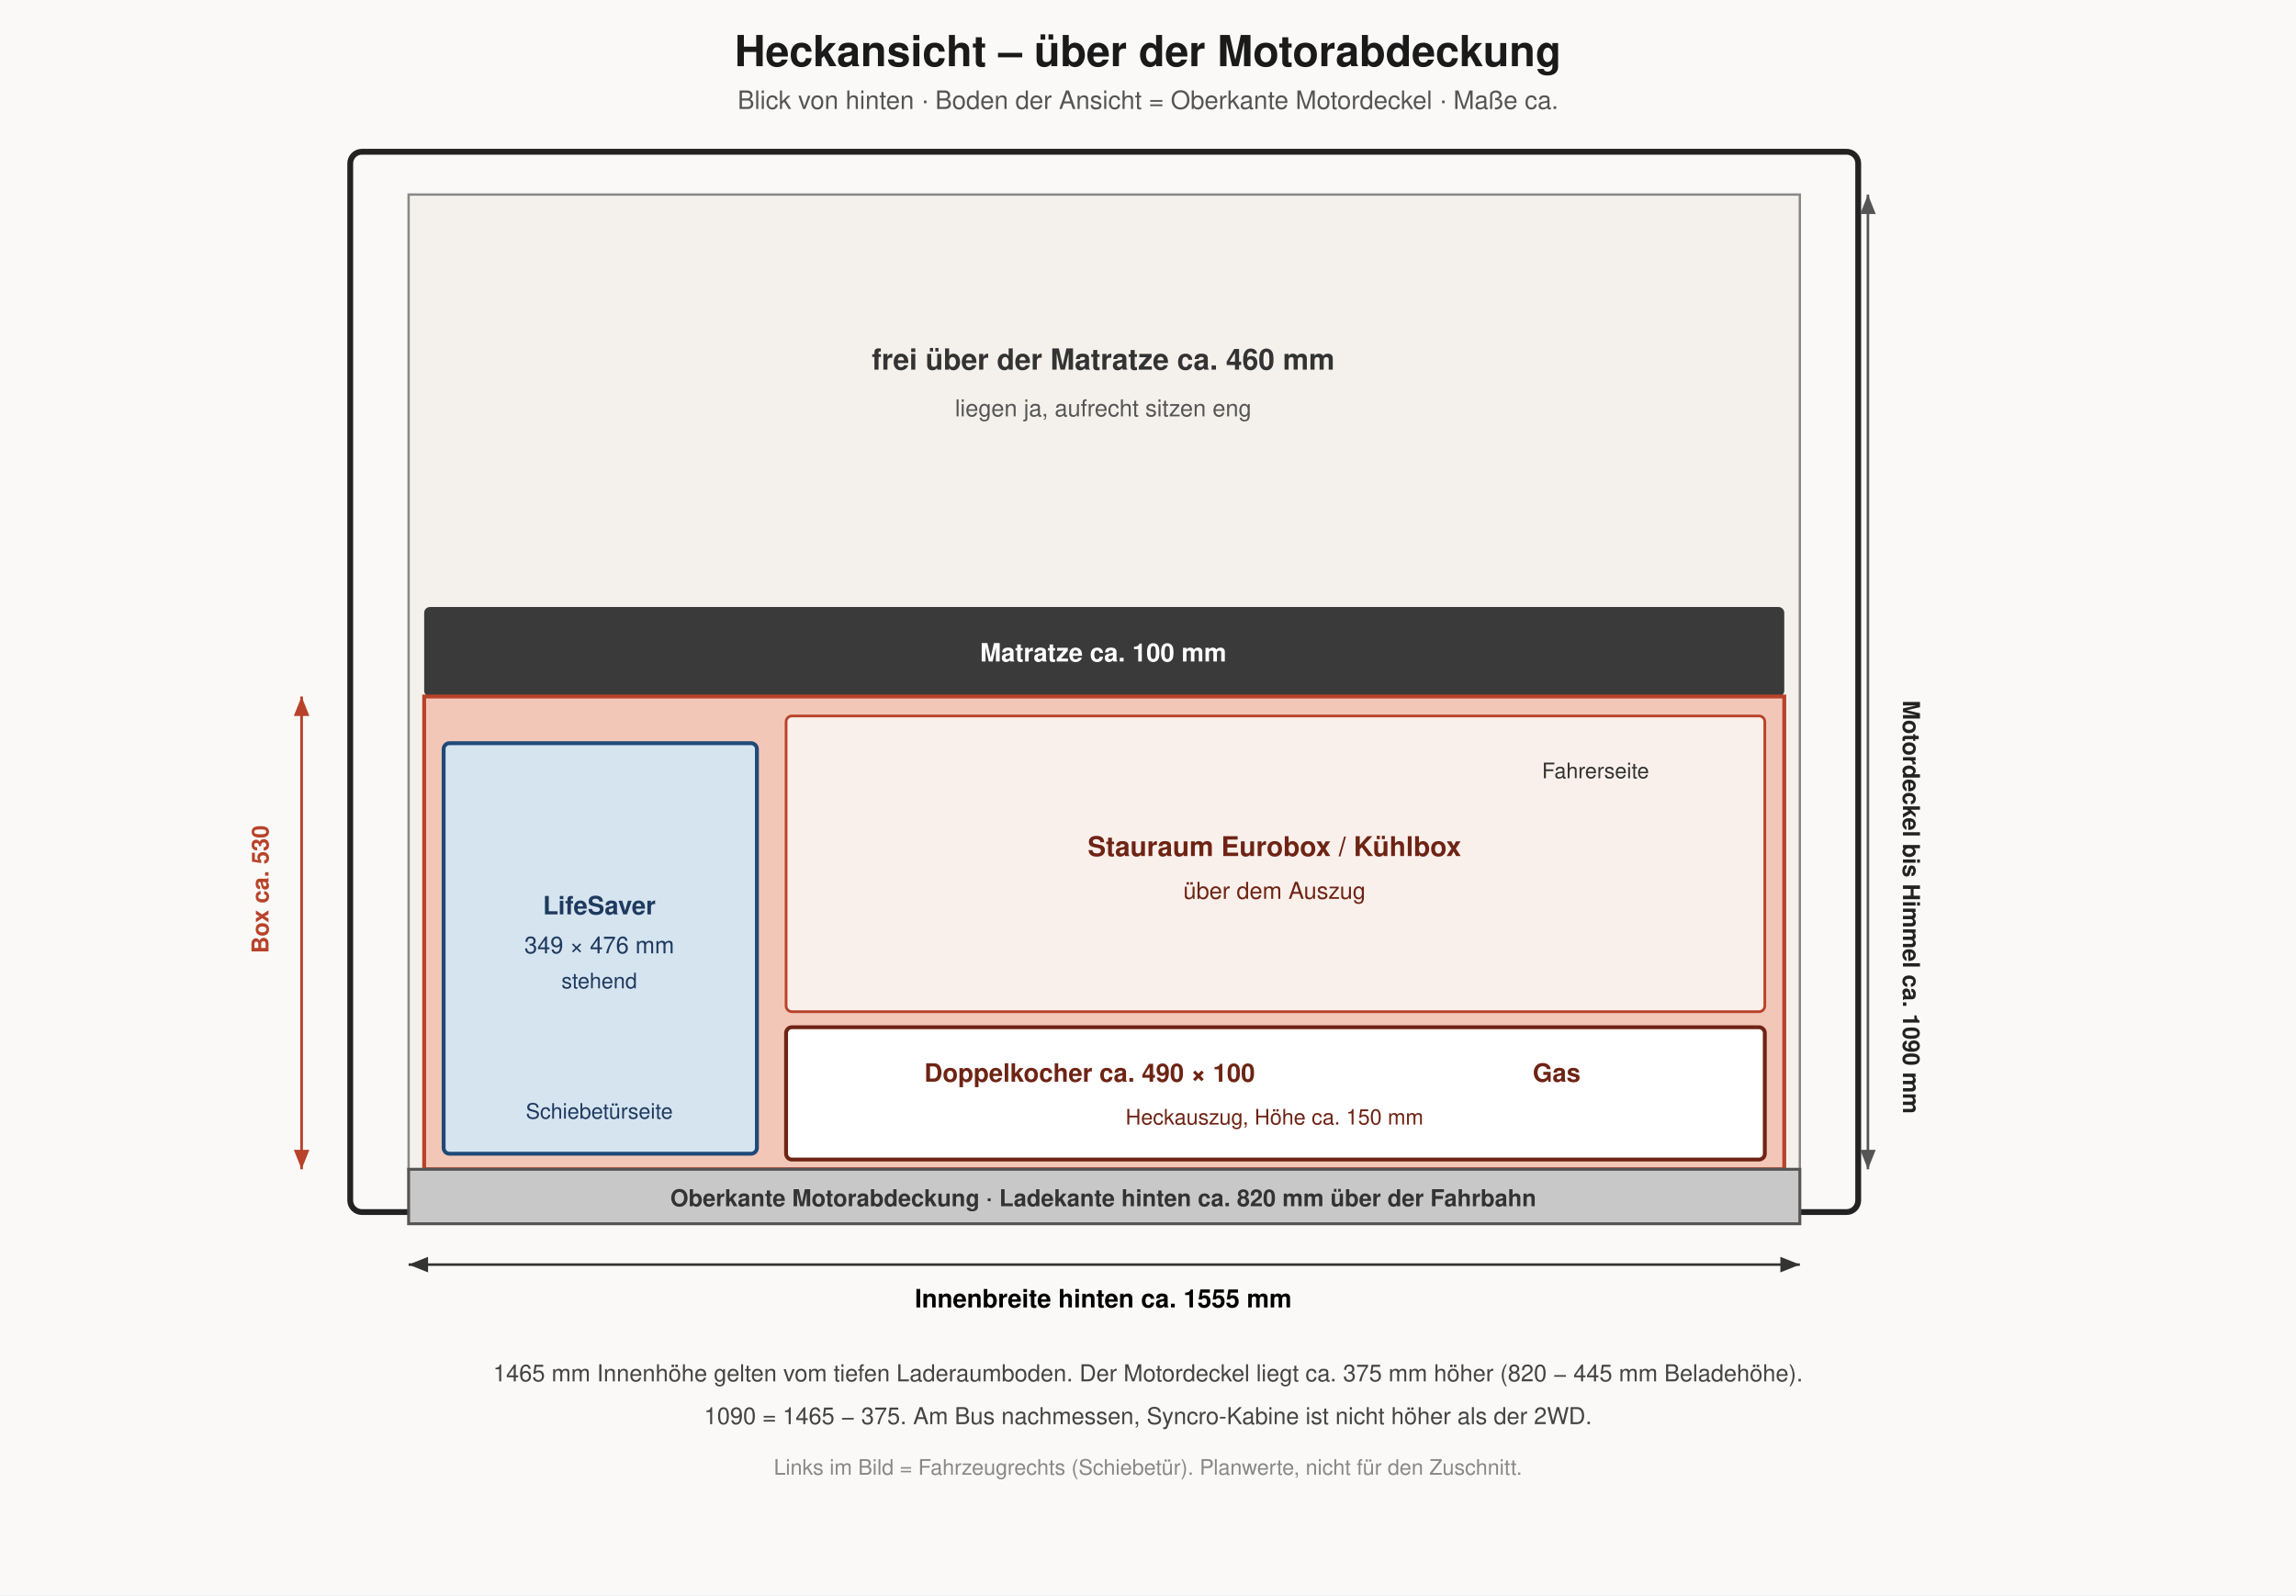
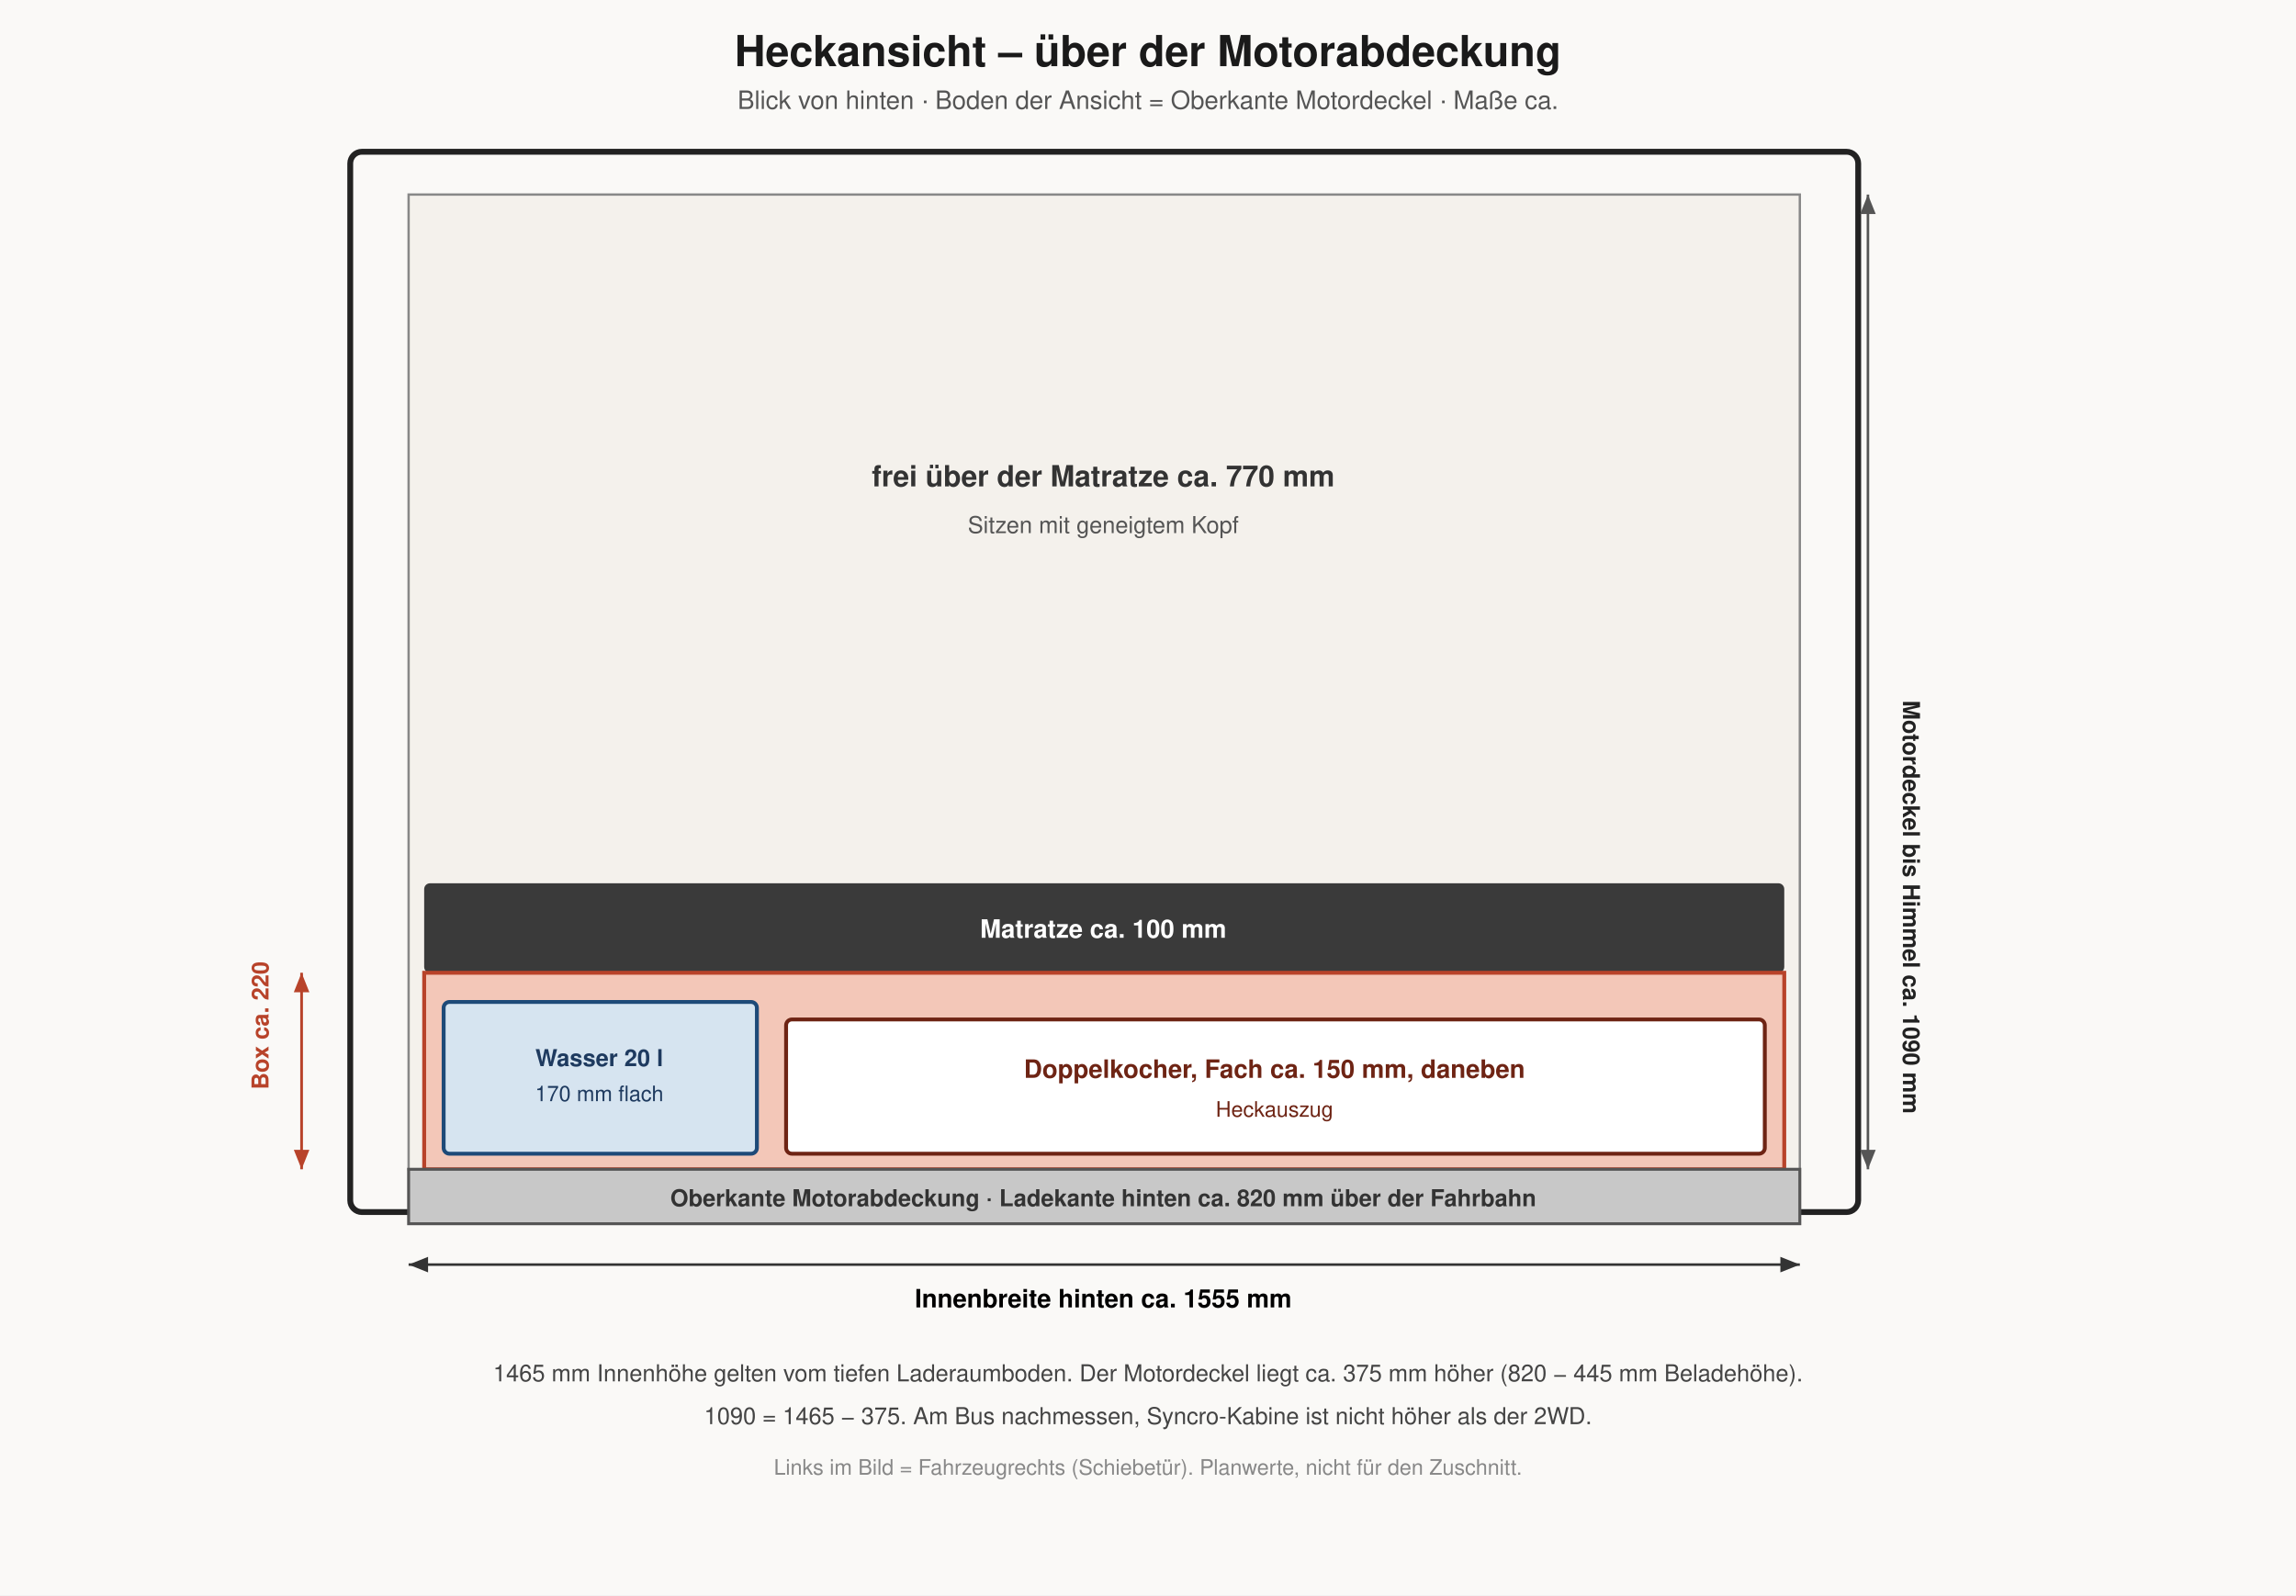
<svg xmlns="http://www.w3.org/2000/svg" viewBox="0 0 1180 820" font-family="Helvetica, Arial, sans-serif">
  <rect width="1180" height="820" fill="#faf9f7" />
  <text x="590" y="34" text-anchor="middle" font-size="22" font-weight="700" fill="#1a1a1a">Heckansicht – über der Motorabdeckung</text>
  <text x="590" y="56" text-anchor="middle" font-size="13" fill="#555">Blick von hinten · Boden der Ansicht = Oberkante Motordeckel · Maße ca.</text>
  <rect x="180" y="78" width="775" height="545" rx="6" fill="none" stroke="#222" stroke-width="3" />
  <rect x="210" y="100" width="715" height="501" fill="#f4f1ec" stroke="#888" stroke-width="1.2" />
-   <text x="567" y="190" text-anchor="middle" font-size="15" font-weight="700" fill="#333">frei über der Matratze ca. 460 mm</text>
-   <text x="567" y="214" text-anchor="middle" font-size="12" fill="#555">liegen ja, aufrecht sitzen eng</text>
-   <rect x="218" y="312" width="699" height="46" rx="3" fill="#3a3a3a" />
-   <text x="567" y="340" text-anchor="middle" font-size="13" font-weight="700" fill="#fff">Matratze ca. 100 mm</text>
-   <rect x="218" y="358" width="699" height="243" fill="#f3c7b8" stroke="#b8432a" stroke-width="2" />
-   <rect x="228" y="382" width="161" height="211" rx="3" fill="#d6e4f0" stroke="#1e4a78" stroke-width="2" />
-   <text x="308" y="470" text-anchor="middle" font-size="13" font-weight="700" fill="#1e3a5f">LifeSaver</text>
-   <text x="308" y="490" text-anchor="middle" font-size="12" fill="#1e3a5f">349 × 476 mm</text>
-   <text x="308" y="508" text-anchor="middle" font-size="11" fill="#1e3a5f">stehend</text>
-   <text x="308" y="575" text-anchor="middle" font-size="11" fill="#1e3a5f">Schiebetürseite</text>
-   <rect x="404" y="368" width="503" height="152" rx="3" fill="#faf0eb" stroke="#b8432a" stroke-width="1.4" />
-   <text x="655" y="440" text-anchor="middle" font-size="14" font-weight="700" fill="#6e2414">Stauraum Eurobox / Kühlbox</text>
-   <text x="655" y="462" text-anchor="middle" font-size="12" fill="#6e2414">über dem Auszug</text>
-   <rect x="404" y="528" width="503" height="68" rx="3" fill="#fff" stroke="#6e2414" stroke-width="2" />
-   <text x="560" y="556" text-anchor="middle" font-size="13" font-weight="700" fill="#6e2414">Doppelkocher ca. 490 × 100</text>
-   <text x="800" y="556" text-anchor="middle" font-size="13" font-weight="700" fill="#6e2414">Gas</text>
-   <text x="655" y="578" text-anchor="middle" font-size="11" fill="#6e2414">Heckauszug, Höhe ca. 150 mm</text>
-   <text x="820" y="400" text-anchor="middle" font-size="11" fill="#333">Fahrerseite</text>
+   <text x="567" y="250" text-anchor="middle" font-size="15" font-weight="700" fill="#333">frei über der Matratze ca. 770 mm</text>
+   <text x="567" y="274" text-anchor="middle" font-size="12" fill="#555">Sitzen mit geneigtem Kopf</text>
+   <rect x="218" y="454" width="699" height="46" rx="3" fill="#3a3a3a" />
+   <text x="567" y="482" text-anchor="middle" font-size="13" font-weight="700" fill="#fff">Matratze ca. 100 mm</text>
+   <rect x="218" y="500" width="699" height="101" fill="#f3c7b8" stroke="#b8432a" stroke-width="2" />
+   <rect x="228" y="515" width="161" height="78" rx="3" fill="#d6e4f0" stroke="#1e4a78" stroke-width="2" />
+   <text x="308" y="548" text-anchor="middle" font-size="12" font-weight="700" fill="#1e3a5f">Wasser 20 l</text>
+   <text x="308" y="566" text-anchor="middle" font-size="11" fill="#1e3a5f">170 mm flach</text>
+   <rect x="404" y="524" width="503" height="69" rx="3" fill="#fff" stroke="#6e2414" stroke-width="2" />
+   <text x="655" y="554" text-anchor="middle" font-size="13" font-weight="700" fill="#6e2414">Doppelkocher, Fach ca. 150 mm, daneben</text>
+   <text x="655" y="574" text-anchor="middle" font-size="11" fill="#6e2414">Heckauszug</text>
  <line x1="210" y1="650" x2="925" y2="650" stroke="#333" stroke-width="1.3" />
  <polygon points="210,650 220,646 220,654" fill="#333" />
  <polygon points="925,650 915,646 915,654" fill="#333" />
  <text x="567" y="672" text-anchor="middle" font-size="13" font-weight="700">Innenbreite hinten ca. 1555 mm</text>
-   <line x1="155" y1="358" x2="155" y2="601" stroke="#b8432a" stroke-width="1.4" />
-   <polygon points="155,358 151,368 159,368" fill="#b8432a" />
+   <line x1="155" y1="500" x2="155" y2="601" stroke="#b8432a" stroke-width="1.4" />
+   <polygon points="155,500 151,510 159,510" fill="#b8432a" />
  <polygon points="155,601 151,591 159,591" fill="#b8432a" />
-   <text x="138" y="490" transform="rotate(-90 138 490)" font-size="12" font-weight="700" fill="#b8432a">Box ca. 530</text>
+   <text x="138" y="560" transform="rotate(-90 138 560)" font-size="12" font-weight="700" fill="#b8432a">Box ca. 220</text>
  <line x1="960" y1="100" x2="960" y2="601" stroke="#555" stroke-width="1.3" />
  <polygon points="960,100 956,110 964,110" fill="#555" />
  <polygon points="960,601 956,591 964,591" fill="#555" />
  <text x="978" y="360" transform="rotate(90 978 360)" font-size="12" font-weight="700" fill="#222">Motordeckel bis Himmel ca. 1090 mm</text>
  <rect x="210" y="601" width="715" height="28" fill="#c8c8c8" stroke="#555" stroke-width="1.5" />
  <text x="567" y="620" text-anchor="middle" font-size="12" font-weight="700" fill="#333">Oberkante Motorabdeckung · Ladekante hinten ca. 820 mm über der Fahrbahn</text>
  <text x="590" y="710" text-anchor="middle" font-size="12" fill="#444">1465 mm Innenhöhe gelten vom tiefen Laderaumboden. Der Motordeckel liegt ca. 375 mm höher (820 − 445 mm Beladehöhe).</text>
  <text x="590" y="732" text-anchor="middle" font-size="12" fill="#444">1090 = 1465 − 375. Am Bus nachmessen, Syncro-Kabine ist nicht höher als der 2WD.</text>
  <text x="590" y="758" text-anchor="middle" font-size="11" fill="#888">Links im Bild = Fahrzeugrechts (Schiebetür). Planwerte, nicht für den Zuschnitt.</text>
</svg>
